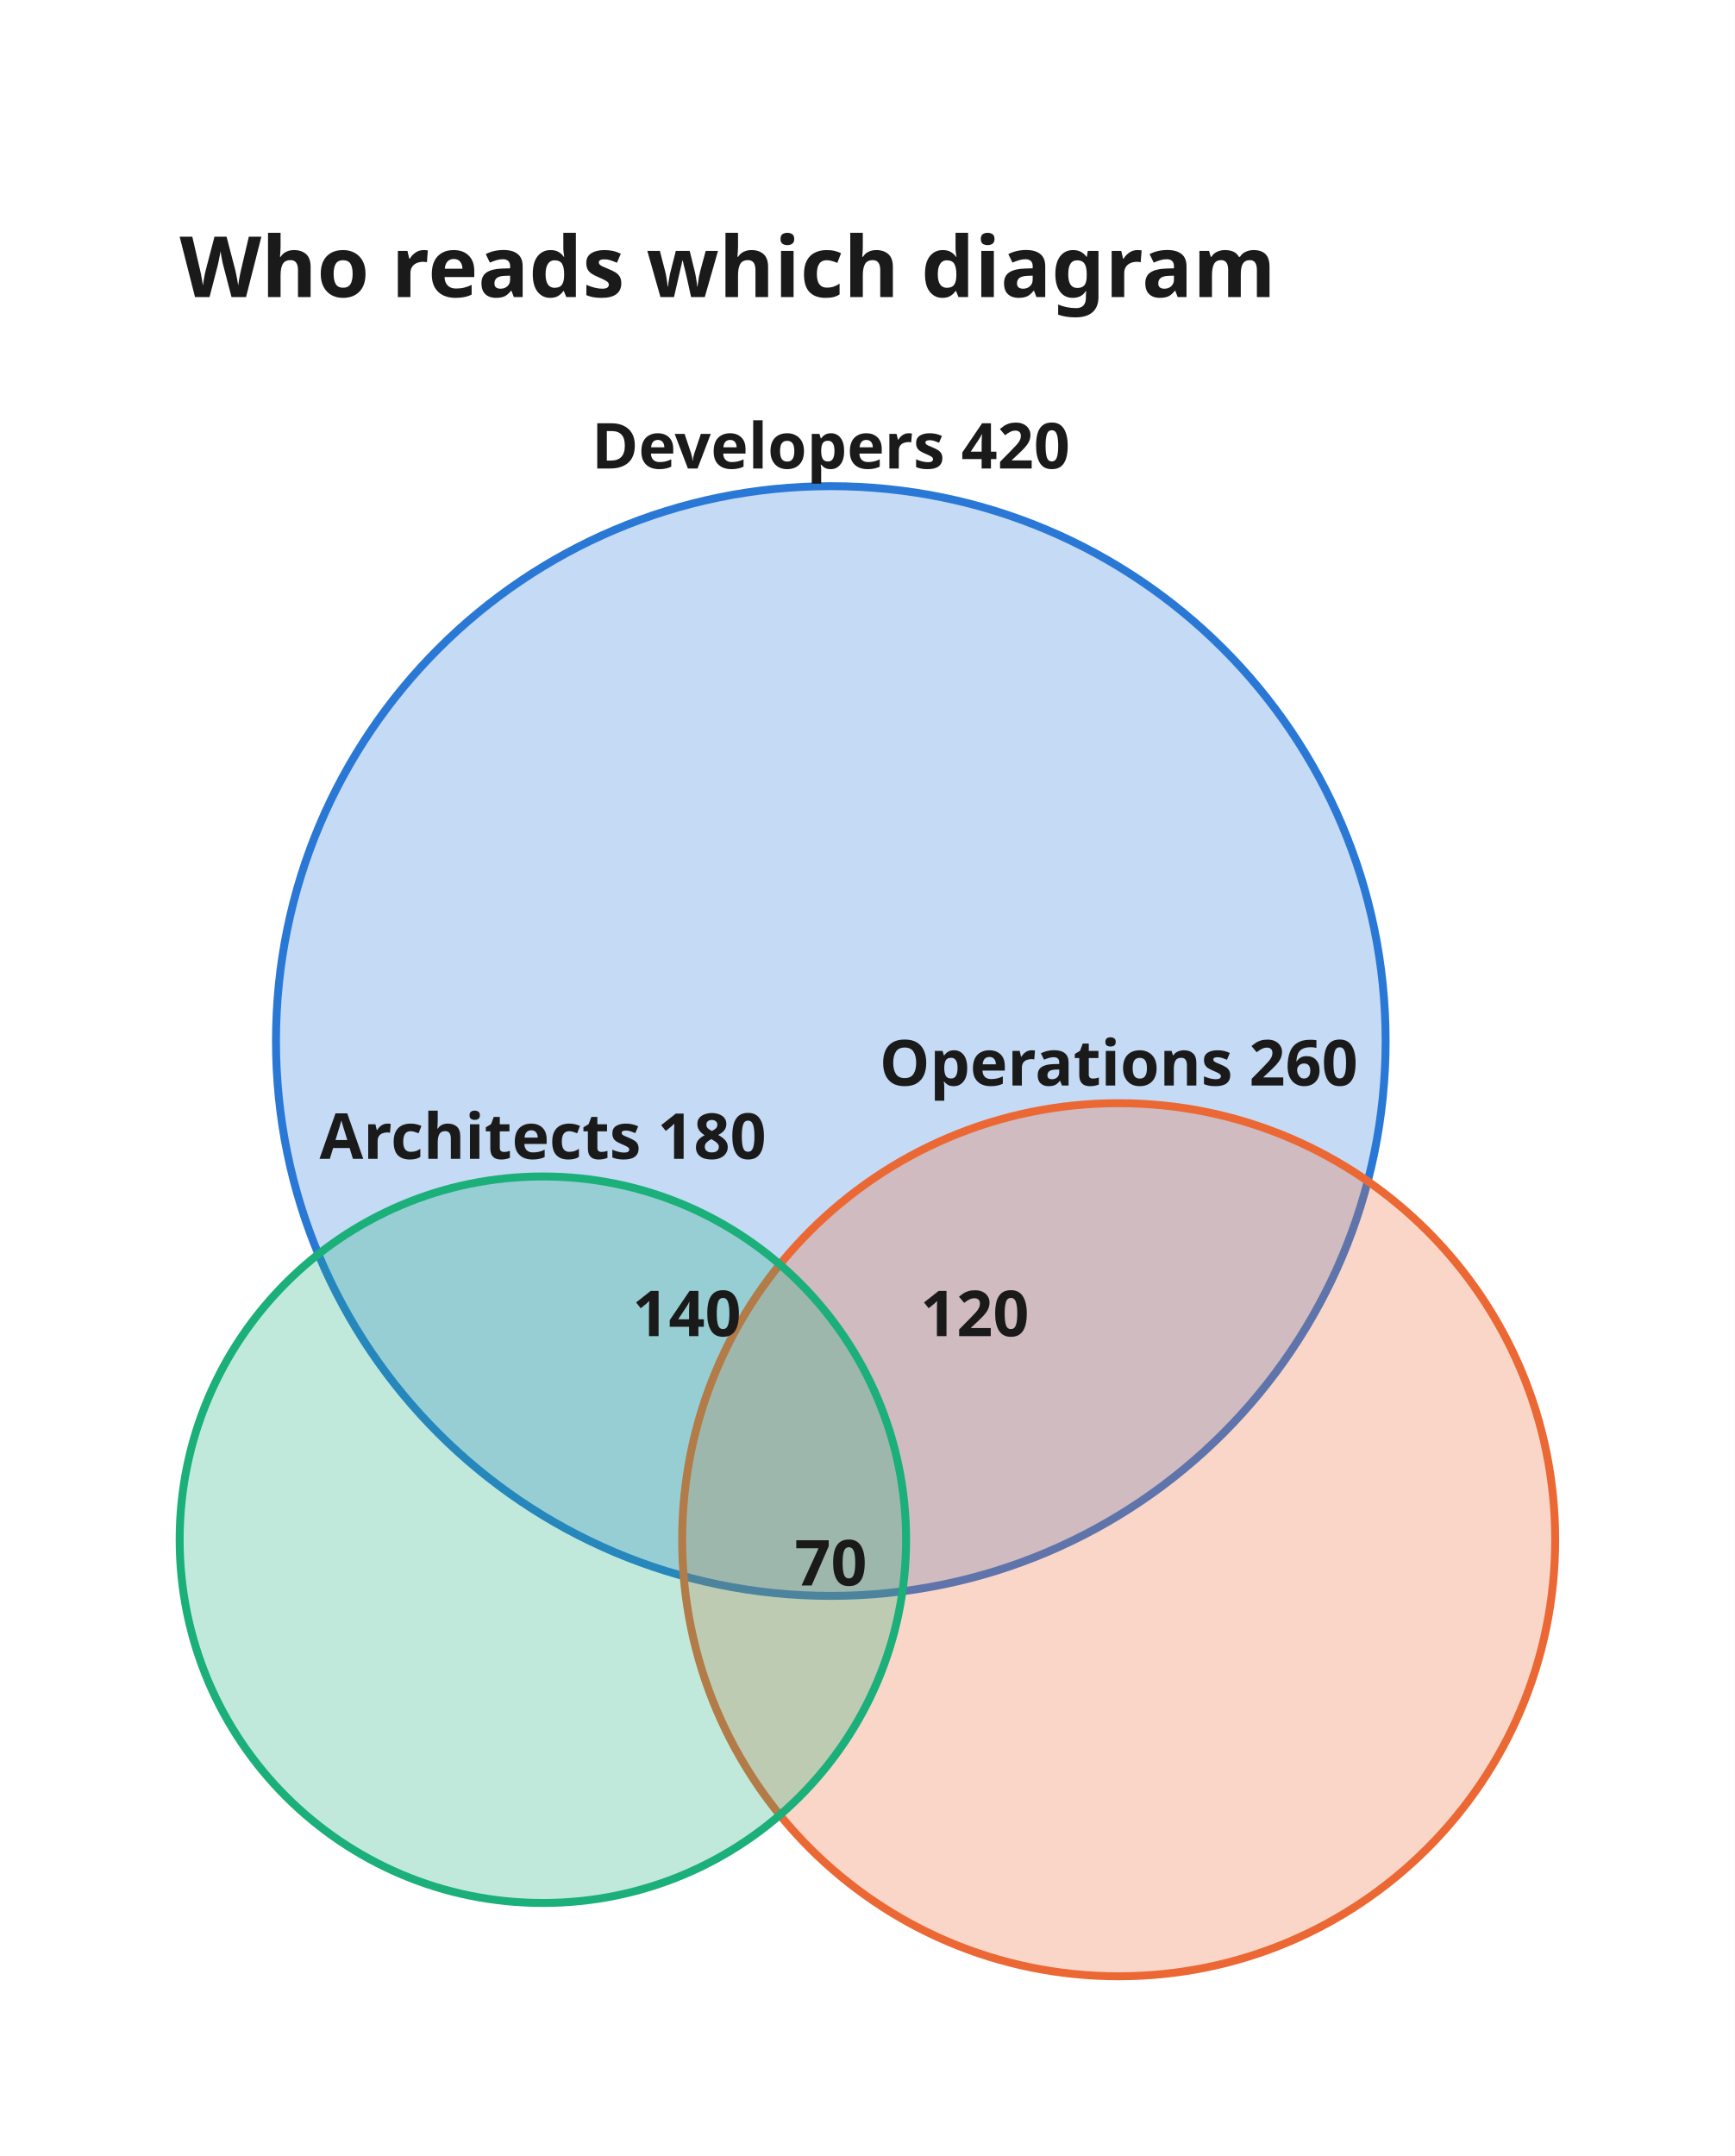
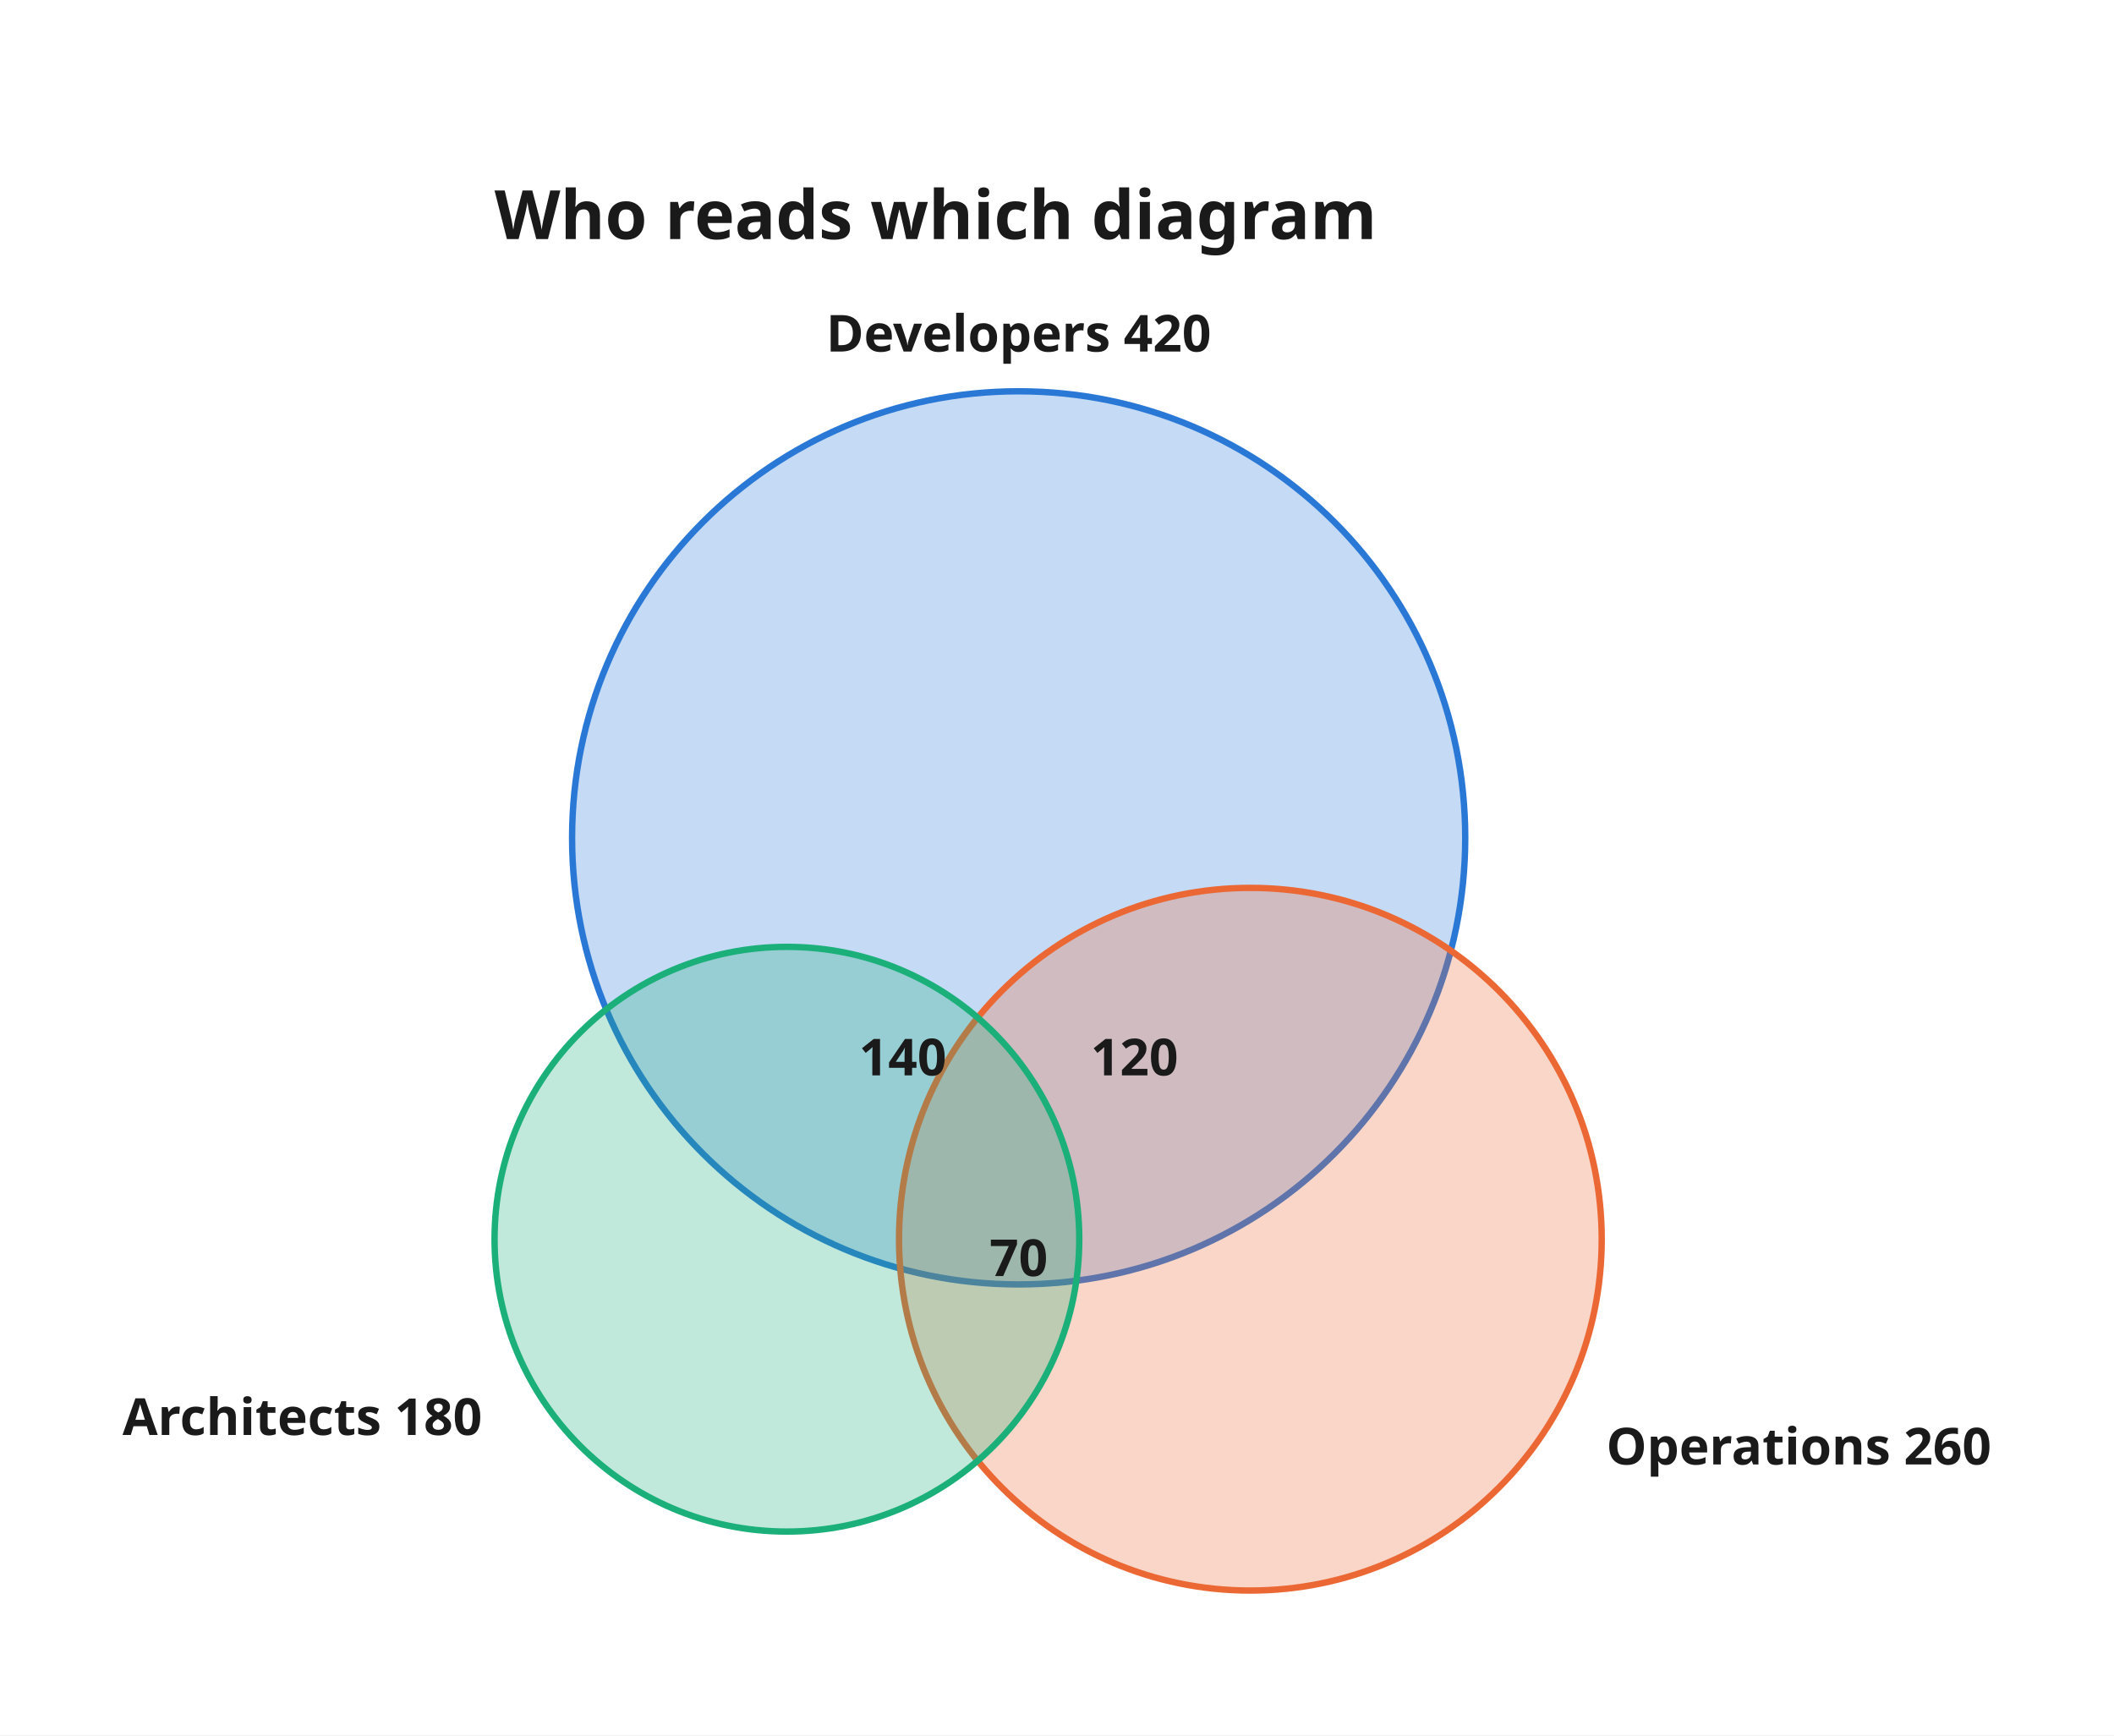
- <svg xmlns="http://www.w3.org/2000/svg" width="328.33" height="407.99" viewBox="0 0 328.33 407.99" role="img" aria-label="Who reads which diagram">
-   <rect x="0" y="0" width="328.33" height="407.99" fill="#ffffff" />
-   <g transform="translate(34,34)">
+ <svg xmlns="http://www.w3.org/2000/svg" width="497.05" height="407.99" viewBox="0 0 497.05 407.99" role="img" aria-label="Who reads which diagram">
+   <rect x="0" y="0" width="497.05" height="407.99" fill="#ffffff" />
+   <g transform="translate(116.28,34)">
    <ellipse cx="123.23" cy="163" rx="105" ry="105" fill="#2a78d6" fill-opacity="0.27" stroke="#2a78d6" stroke-width="1.5" />
    <ellipse cx="177.71" cy="257.37" rx="82.61" ry="82.61" fill="#eb6834" fill-opacity="0.27" stroke="#eb6834" stroke-width="1.5" />
    <ellipse cx="68.74" cy="257.37" rx="68.74" ry="68.74" fill="#1baf7a" fill-opacity="0.27" stroke="#1baf7a" stroke-width="1.5" />
    <text x="0" y="16" text-anchor="start" dominant-baseline="central" font-family="Archivo" font-size="16" font-weight="600" fill="#1a1a1a">Who reads which diagram</text>
-     <text x="123.23" y="50" text-anchor="middle" dominant-baseline="central" font-family="Archivo" font-size="12" font-weight="600" fill="#1a1a1a">Developers  420</text>
-     <text x="177.71" y="166.76" text-anchor="middle" dominant-baseline="central" font-family="Archivo" font-size="12" font-weight="600" fill="#1a1a1a">Operations  260</text>
-     <text x="68.74" y="180.64" text-anchor="middle" dominant-baseline="central" font-family="Archivo" font-size="12" font-weight="600" fill="#1a1a1a">Architects  180</text>
+     <text x="123.23" y="44" text-anchor="middle" dominant-baseline="central" font-family="Archivo" font-size="12" font-weight="600" fill="#1a1a1a">Developers  420</text>
+     <text x="261.38" y="305.68" text-anchor="start" dominant-baseline="central" font-family="Archivo" font-size="12" font-weight="600" fill="#1a1a1a">Operations  260</text>
+     <text x="-2.92" y="298.74" text-anchor="end" dominant-baseline="central" font-family="Archivo" font-size="12" font-weight="600" fill="#1a1a1a">Architects  180</text>
    <text x="150.47" y="214.19" text-anchor="middle" dominant-baseline="central" font-family="Archivo" font-size="12" font-weight="600" fill="#1a1a1a">120</text>
    <text x="95.98" y="214.19" text-anchor="middle" dominant-baseline="central" font-family="Archivo" font-size="12" font-weight="600" fill="#1a1a1a">140</text>
    <text x="123.23" y="261.37" text-anchor="middle" dominant-baseline="central" font-family="Archivo" font-size="12" font-weight="600" fill="#1a1a1a">70</text>
  </g>
</svg>
